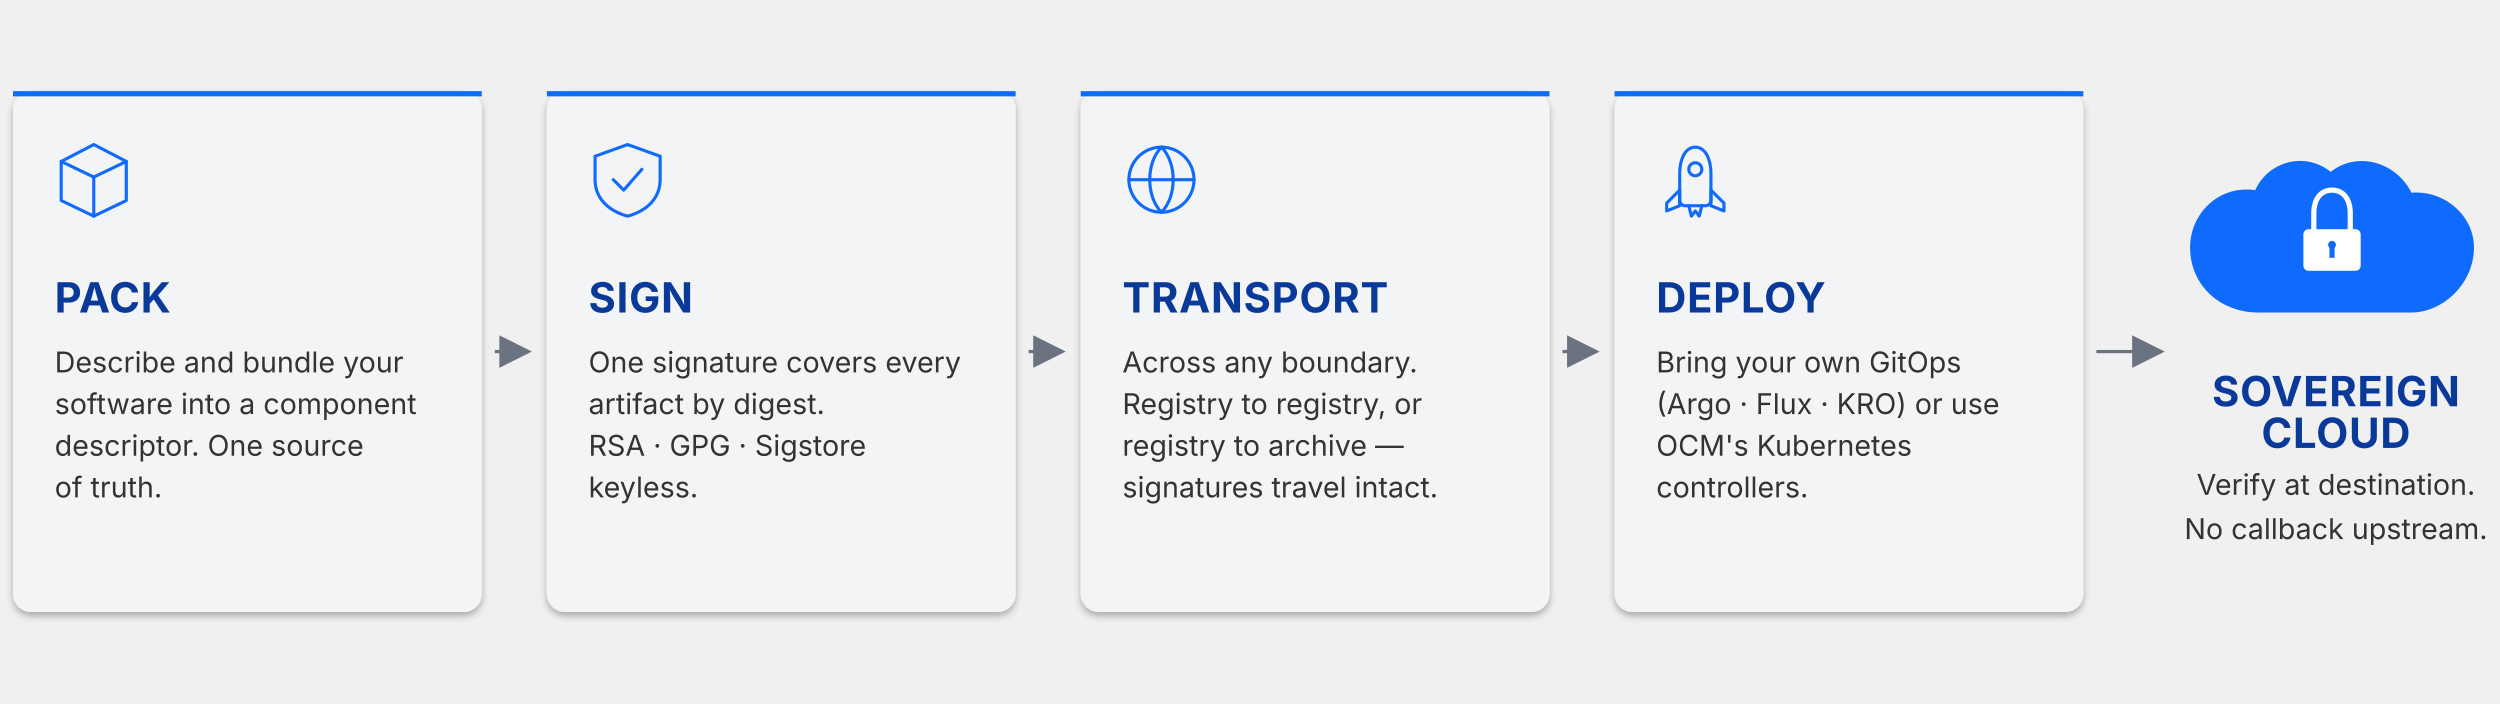
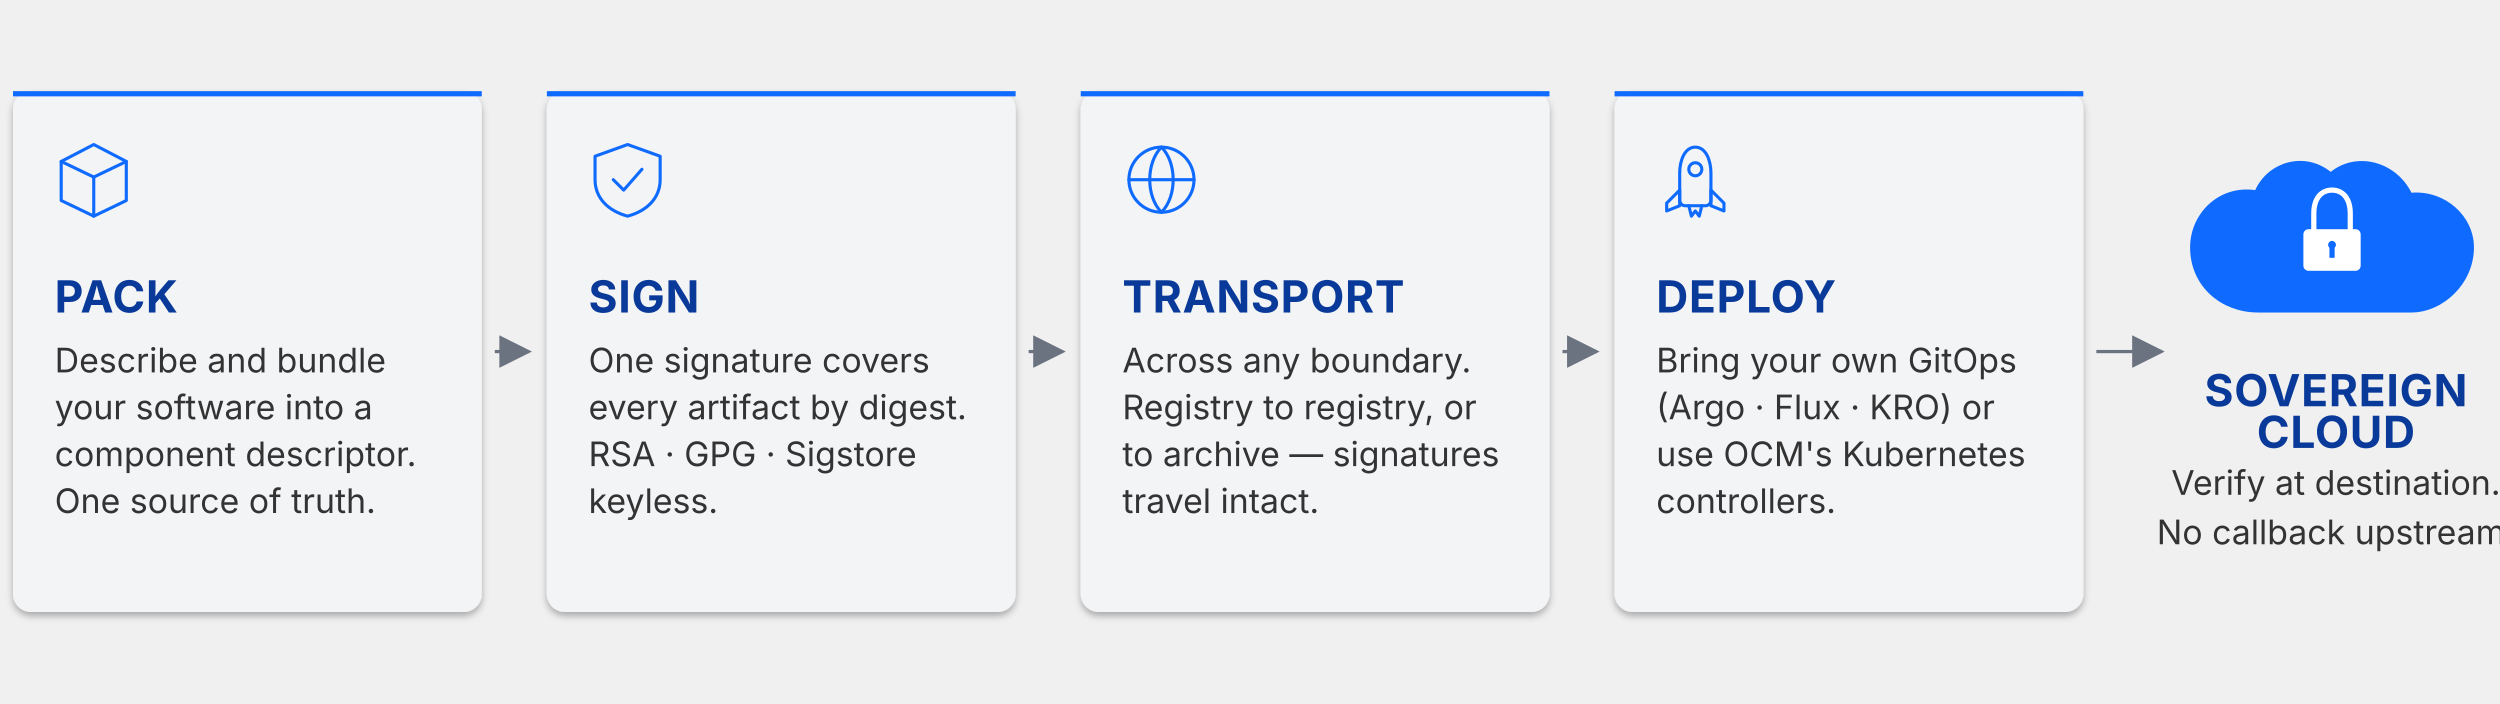
<svg xmlns="http://www.w3.org/2000/svg" viewBox="0 0 1920 540" font-family="Aptos, Inter, system-ui, sans-serif">
  <defs>
    <style>
      .step-card { fill: #FFFFFF; stroke: none; filter: url(#card-shadow); }
      .step-card-bg { fill: #F3F4F6; stroke: none; }
      .step-rule { fill: #0F6BFF; }
      .target-card { fill: #0A3A99; stroke: none; }
-       .step-label { fill: #0A3A99; font-size: 32px; font-weight: 700; letter-spacing: 0.6px; }
-       .step-body { fill: #333333; font-size: 22px; font-weight: 400; }
-       .target-label { fill: #0A3A99; font-size: 32px; font-weight: 700; letter-spacing: 0.6px; }
-       .target-body { fill: #333333; font-size: 22px; font-weight: 400; }
+       .step-label { fill: #0A3A99; font-size: 34px; font-weight: 700; letter-spacing: 0.6px; }
+       .step-body { fill: #333333; font-size: 26px; font-weight: 400; }
+       .target-label { fill: #0A3A99; font-size: 34px; font-weight: 700; letter-spacing: 0.6px; }
+       .target-body { fill: #333333; font-size: 26px; font-weight: 400; }
      .arrow { stroke: #6B7280; stroke-width: 2.5; fill: none; }
      .arrow-head { fill: #6B7280; }
      .icon { stroke: #0F6BFF; stroke-width: 2.4; fill: none; stroke-linecap: round; stroke-linejoin: round; }
      .cloud-fill { fill: #0F6BFF; stroke: none; }
      .lock-stroke { stroke: #FFFFFF; stroke-width: 4; fill: none; stroke-linecap: round; stroke-linejoin: round; }
      .lock-fill { fill: #FFFFFF; stroke: none; }
    </style>
    <filter id="card-shadow" x="-10%" y="-10%" width="120%" height="125%">
      <feGaussianBlur in="SourceAlpha" stdDeviation="3" />
      <feOffset dx="0" dy="3" result="offsetblur" />
      <feComponentTransfer>
        <feFuncA type="linear" slope="0.30" />
      </feComponentTransfer>
      <feMerge>
        <feMergeNode />
        <feMergeNode in="SourceGraphic" />
      </feMerge>
    </filter>
    <marker id="arrowhead" markerWidth="10" markerHeight="10" refX="9" refY="5" orient="auto">
      <polygon points="0 0, 10 5, 0 10" class="arrow-head" />
    </marker>
  </defs>
  <g transform="translate(10, 70)">
    <g class="step-card">
      <rect width="360" height="400" rx="14" ry="14" class="step-card-bg" />
    </g>
    <rect width="360" height="4" class="step-rule" />
    <g transform="translate(32, 36)">
      <path class="icon" d="M 5 18 L 30 5 L 55 18 L 55 48 L 30 60 L 5 48 Z" />
      <path class="icon" d="M 5 18 L 30 30 L 55 18" />
      <line class="icon" x1="30" y1="30" x2="30" y2="60" />
    </g>
    <text x="32" y="170" class="step-label">PACK</text>
    <text x="32" y="216" class="step-body">
-       <tspan x="32" dy="0">Describe and bundle your</tspan>
-       <tspan x="32" dy="32">software into a component</tspan>
-       <tspan x="32" dy="32">descriptor. One source</tspan>
-       <tspan x="32" dy="32">of truth.</tspan>
+       <tspan x="32" dy="0">Describe and bundle</tspan>
+       <tspan x="32" dy="36">your software into a</tspan>
+       <tspan x="32" dy="36">component descriptor.</tspan>
+       <tspan x="32" dy="36">One source of truth.</tspan>
    </text>
  </g>
  <line x1="380" y1="270" x2="406" y2="270" class="arrow" marker-end="url(#arrowhead)" />
  <g transform="translate(420, 70)">
    <g class="step-card">
      <rect width="360" height="400" rx="14" ry="14" class="step-card-bg" />
    </g>
    <rect width="360" height="4" class="step-rule" />
    <g transform="translate(32, 36)">
      <path class="icon" d="M 30 5 L 55 14 L 55 32 C 55 46 45 56 30 60 C 15 56 5 46 5 32 L 5 14 Z" />
      <path class="icon" d="M 19 32 L 27 40 L 41 24" />
    </g>
    <text x="32" y="170" class="step-label">SIGN</text>
    <text x="32" y="216" class="step-body">
-       <tspan x="32" dy="0">One signature covers every</tspan>
-       <tspan x="32" dy="32">artifact by digest.</tspan>
-       <tspan x="32" dy="32">RSA · GPG · Sigstore</tspan>
-       <tspan x="32" dy="32">keyless.</tspan>
+       <tspan x="32" dy="0">One signature covers</tspan>
+       <tspan x="32" dy="36">every artifact by digest.</tspan>
+       <tspan x="32" dy="36">RSA · GPG · Sigstore</tspan>
+       <tspan x="32" dy="36">keyless.</tspan>
    </text>
  </g>
  <line x1="790" y1="270" x2="816" y2="270" class="arrow" marker-end="url(#arrowhead)" />
  <g transform="translate(830, 70)">
    <g class="step-card">
      <rect width="360" height="400" rx="14" ry="14" class="step-card-bg" />
    </g>
    <rect width="360" height="4" class="step-rule" />
    <g transform="translate(32, 36)">
      <circle class="icon" cx="30" cy="32" r="25" />
      <path class="icon" d="M 5 32 L 55 32" />
      <path class="icon" d="M 30 7 C 18 19 18 45 30 57" />
      <path class="icon" d="M 30 7 C 42 19 42 45 30 57" />
    </g>
    <text x="32" y="170" class="step-label">TRANSPORT</text>
    <text x="32" y="216" class="step-body">
      <tspan x="32" dy="0">Across any boundary.</tspan>
-       <tspan x="32" dy="32">Registry to registry, or</tspan>
-       <tspan x="32" dy="32">registry to archive —</tspan>
-       <tspan x="32" dy="32">signatures travel intact.</tspan>
+       <tspan x="32" dy="36">Registry to registry, or</tspan>
+       <tspan x="32" dy="36">to archive — signatures</tspan>
+       <tspan x="32" dy="36">travel intact.</tspan>
    </text>
  </g>
  <line x1="1200" y1="270" x2="1226" y2="270" class="arrow" marker-end="url(#arrowhead)" />
  <g transform="translate(1240, 70)">
    <g class="step-card">
      <rect width="360" height="400" rx="14" ry="14" class="step-card-bg" />
    </g>
    <rect width="360" height="4" class="step-rule" />
    <g transform="translate(32, 36)">
      <path class="icon" d="M 30 7 C 38 7 42 17 42 27 L 42 48 C 42 50 40 52 38 52 L 22 52 C 20 52 18 50 18 48 L 18 27 C 18 17 22 7 30 7 Z" />
      <circle class="icon" cx="30" cy="24" r="5" fill="#FFFFFF" />
      <path class="icon" d="M 18 40 L 8 50 L 8 56 L 18 52 Z" />
      <path class="icon" d="M 42 40 L 52 50 L 52 56 L 42 52 Z" />
      <path class="icon" d="M 25 52 L 27 60 L 30 56 L 33 60 L 35 52" />
    </g>
    <text x="32" y="170" class="step-label">DEPLOY</text>
    <text x="32" y="216" class="step-body">
      <tspan x="32" dy="0">Bring your own GitOps</tspan>
-       <tspan x="32" dy="32">(Argo · Flux · KRO) or use</tspan>
-       <tspan x="32" dy="32">OCM's Kubernetes</tspan>
-       <tspan x="32" dy="32">controllers.</tspan>
+       <tspan x="32" dy="36">(Argo · Flux · KRO) or</tspan>
+       <tspan x="32" dy="36">use OCM's Kubernetes</tspan>
+       <tspan x="32" dy="36">controllers.</tspan>
    </text>
  </g>
  <line x1="1610" y1="270" x2="1660" y2="270" class="arrow" stroke-width="3" marker-end="url(#arrowhead)" />
  <g transform="translate(1670, 60)">
    <g transform="translate(8, 50)">
      <path class="cloud-fill" d="M 56 130 C 28 130 4 110 4 80 C 4 54 26 32 54 36 C 64 14 92 6 112 22 C 132 6 162 14 174 38 C 200 36 222 56 222 80 C 222 108 198 130 174 130 Z" />
      <path class="lock-stroke" d="M 99 66 L 99 54 C 99 42 105 36 113 36 C 121 36 127 42 127 54 L 127 66" />
      <rect class="lock-fill" x="91" y="66" width="44" height="32" rx="4" ry="4" />
      <circle cx="113" cy="78" r="3" fill="#0F6BFF" />
      <rect x="111" y="78" width="4" height="10" fill="#0F6BFF" />
    </g>
    <text x="124" y="252" text-anchor="middle" class="target-label">SOVEREIGN</text>
    <text x="124" y="284" text-anchor="middle" class="target-label">CLOUD</text>
    <text x="124" y="320" text-anchor="middle" class="target-body">Verify at destination.</text>
-     <text x="124" y="354" text-anchor="middle" class="target-body">No callback upstream.</text>
+     <text x="124" y="358" text-anchor="middle" class="target-body">No callback upstream.</text>
  </g>
</svg>
